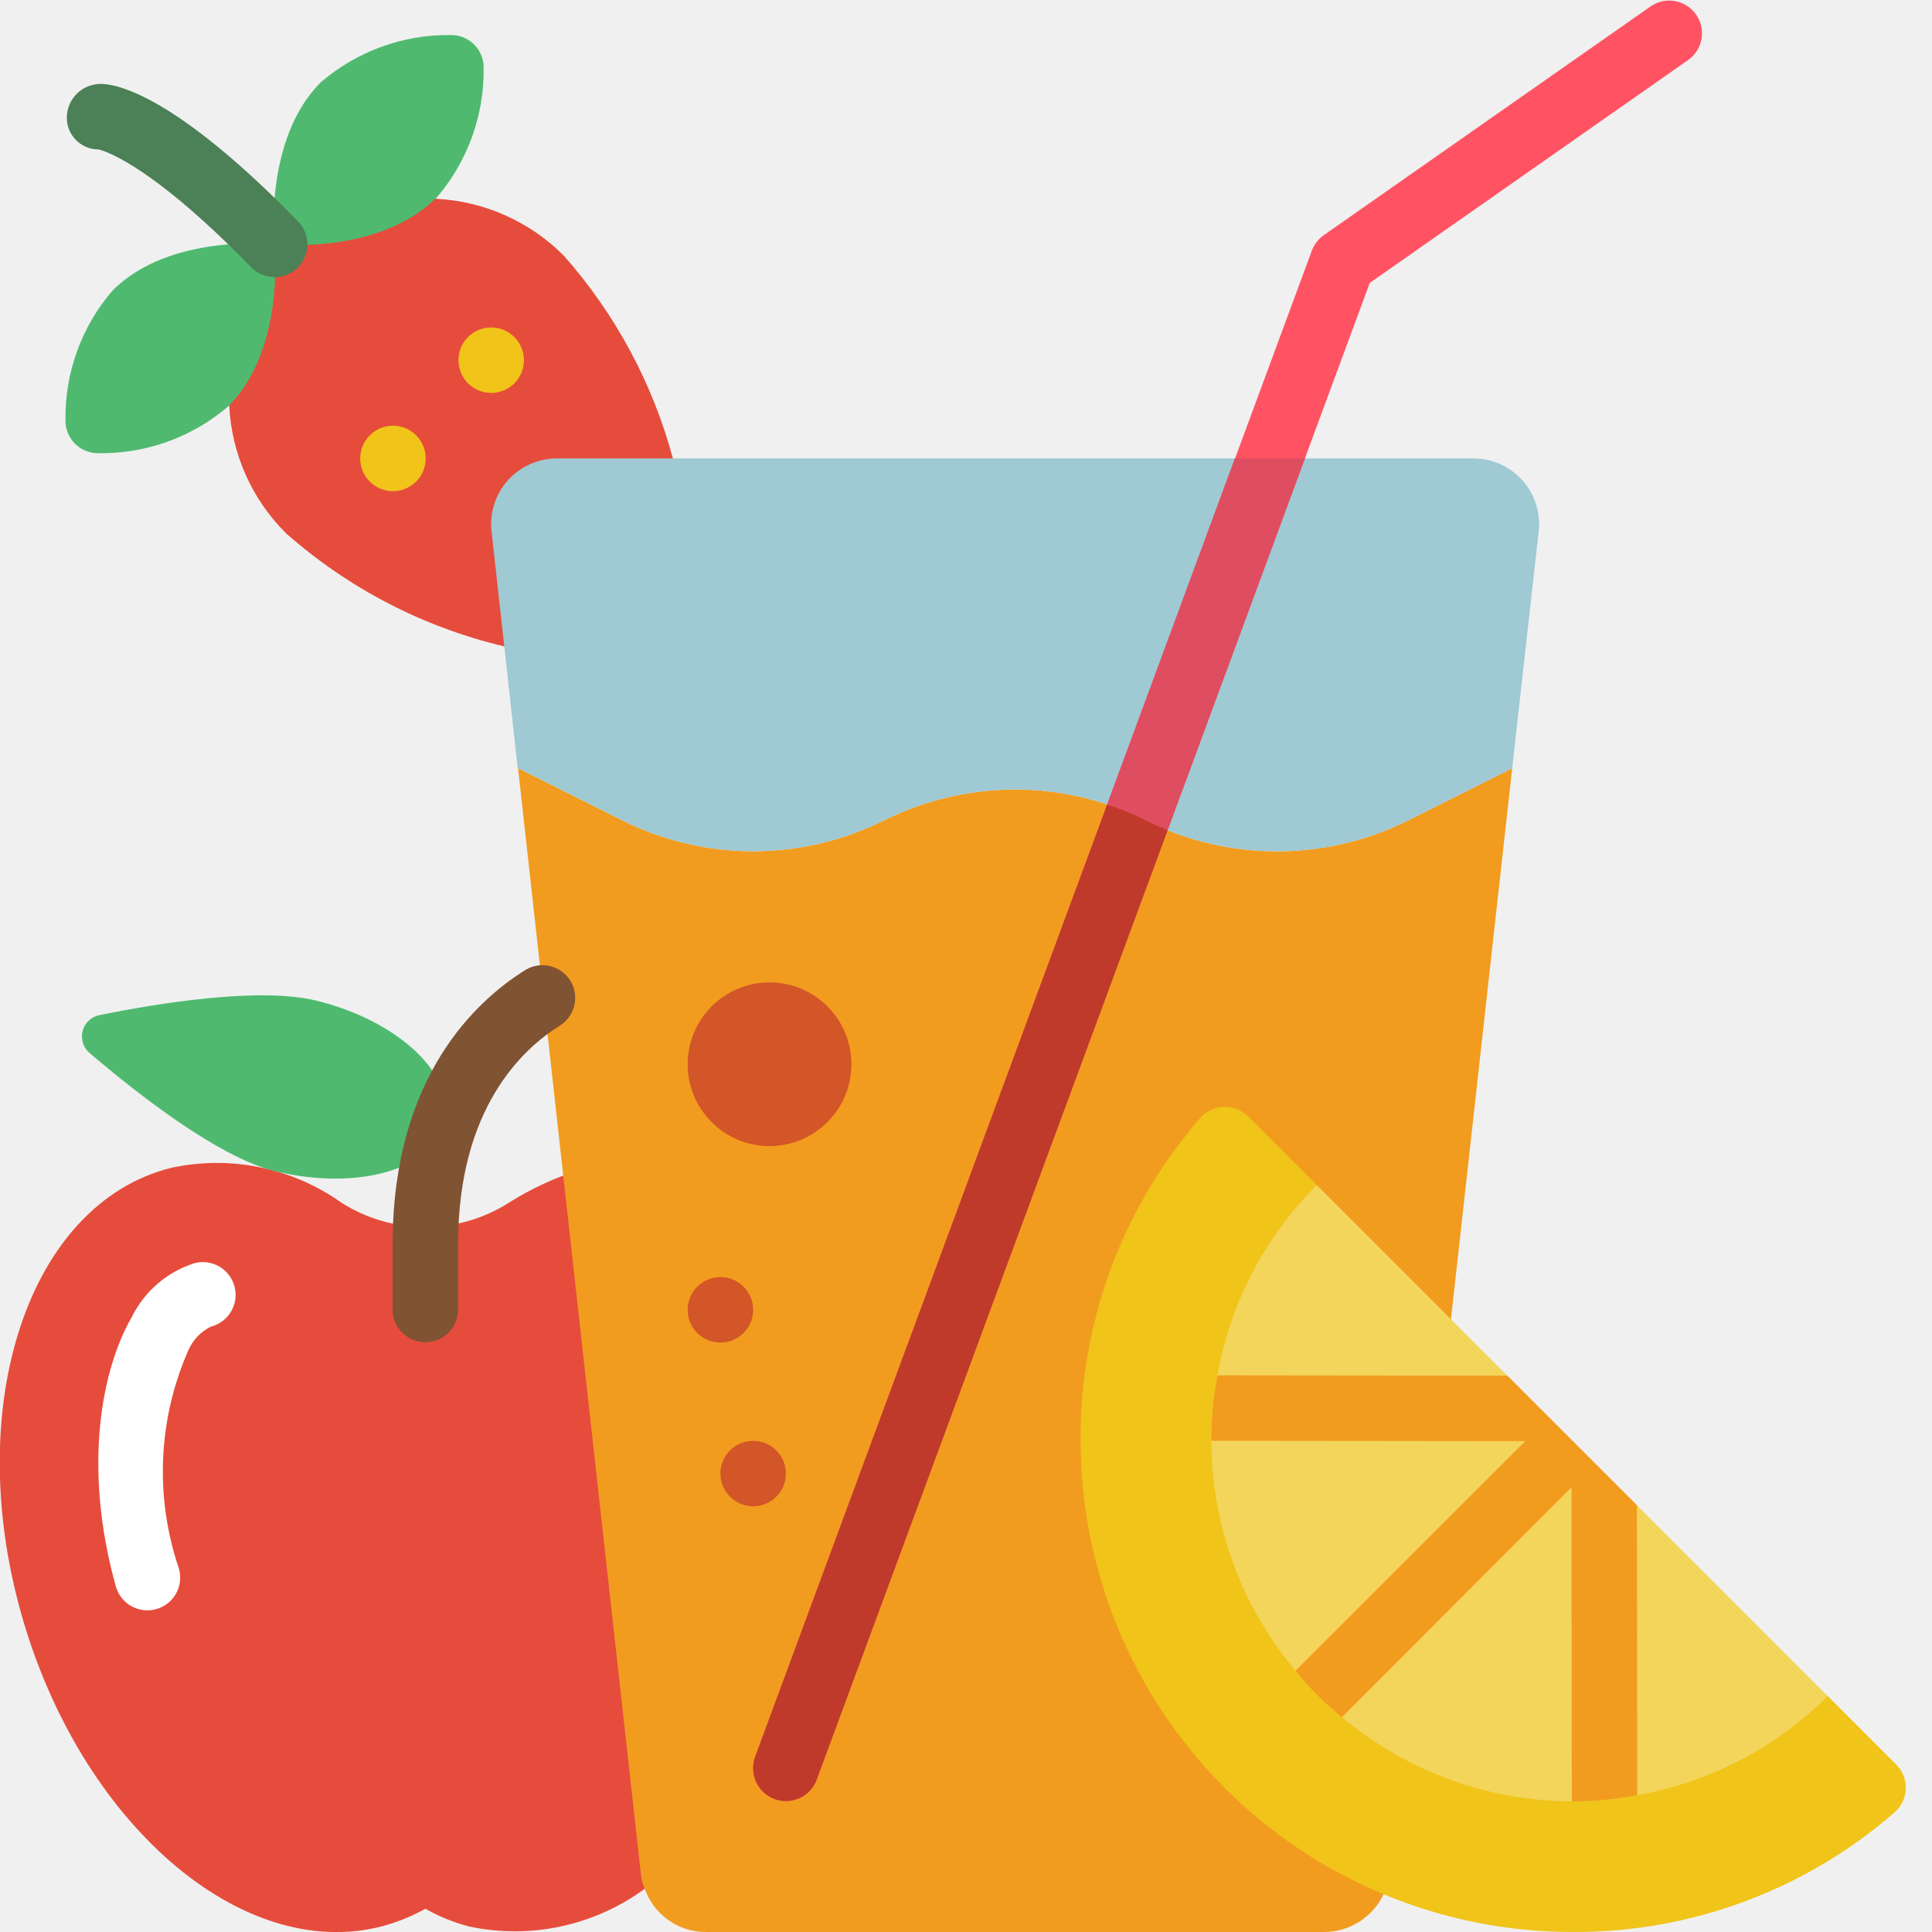
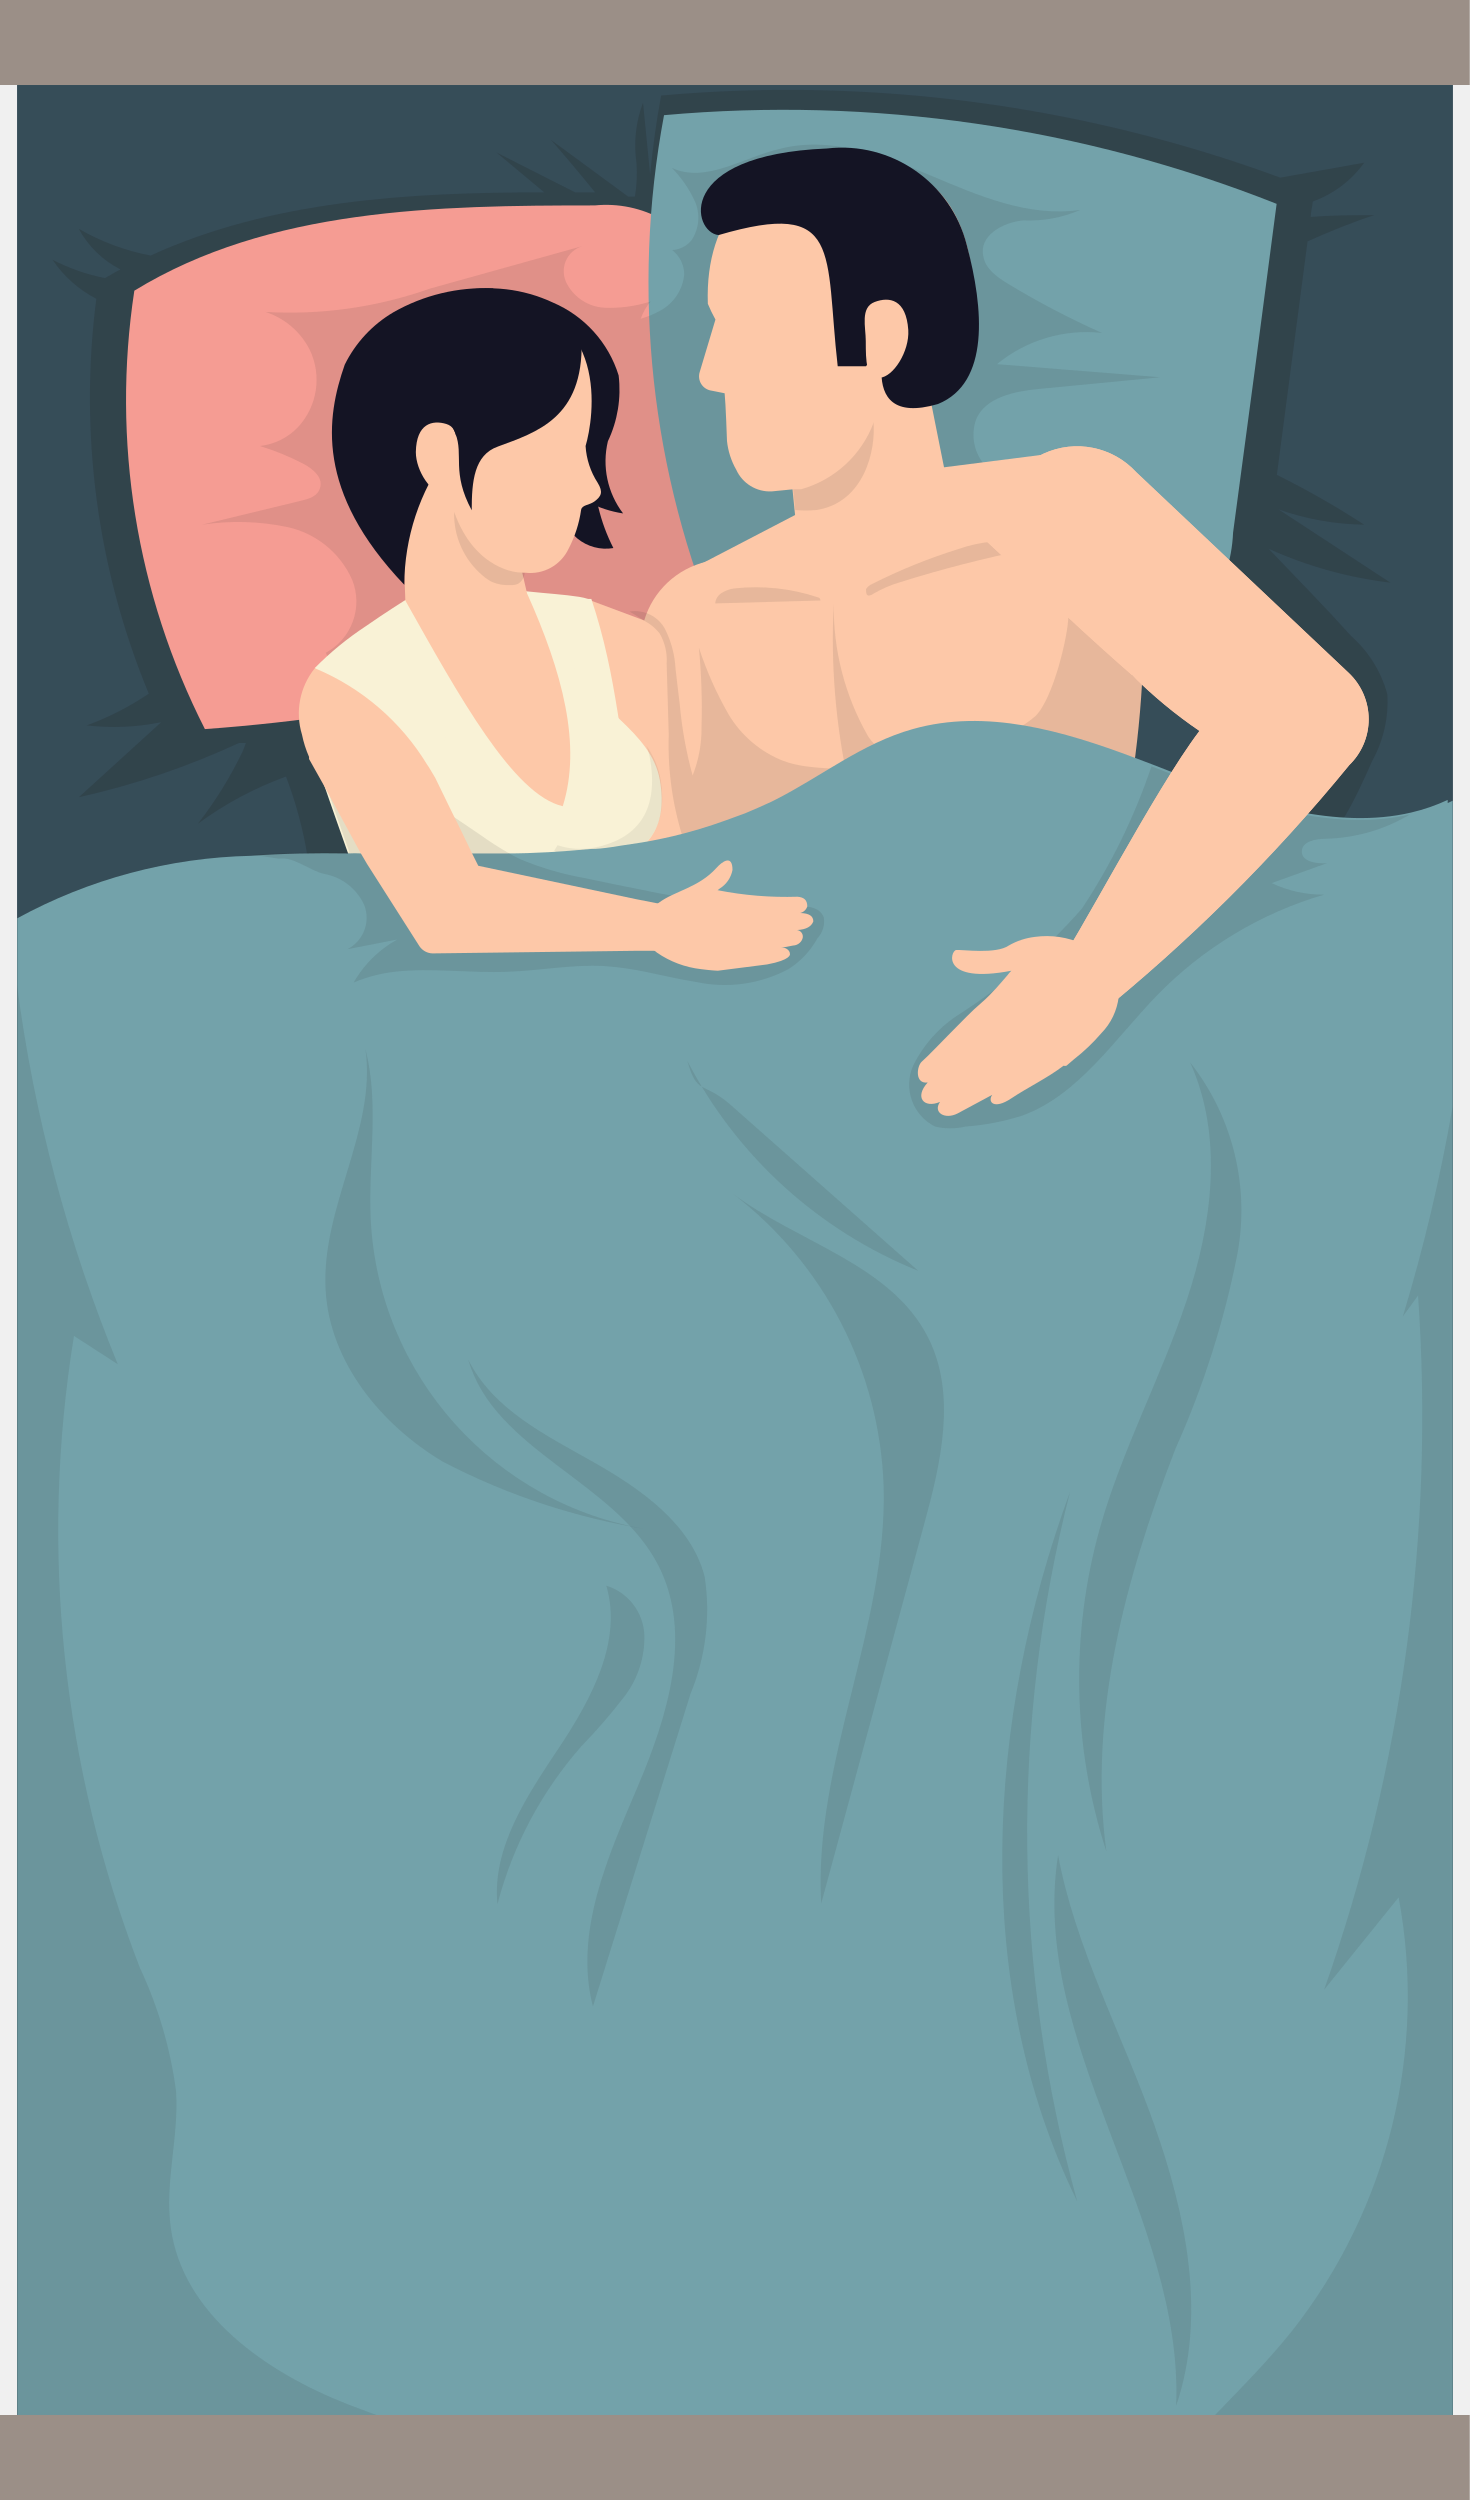
- <svg xmlns="http://www.w3.org/2000/svg" height="512" viewBox="0 0 59 59" width="512">
-   <g id="Page-1" fill="none" fill-rule="evenodd">
-     <g id="044---Fruity-Drink" fill-rule="nonzero" transform="translate(-1)">
-       <path id="Shape" d="m14.3 6.06.01.01c1.475.073 2.869.693 3.91 1.74 1.573 1.779 2.712 3.897 3.33 6.19l-5.15 5.74c-2.47-.585-4.757-1.77-6.66-3.45-1.05-1.039-1.671-2.434-1.74-3.91l1.38-4.92z" fill="#e64c3c" />
-       <path id="Shape" d="m15.77 2.1c.013 1.444-.499 2.844-1.44 3.94-.01.01-.02.02-.03.02-1.76 1.74-4.92 1.4-4.92 1.4s-.34-3.2 1.42-4.95c1.096-.941 2.496-1.453 3.94-1.44.276-.011.544.095.74.29.195.195.301.464.29.74z" fill="#4fba6f" />
-       <path id="Shape" d="m8 12.38-.03.03c-1.097.939-2.497 1.447-3.94 1.43-.276.011-.544-.095-.74-.29-.195-.195-.301-.464-.29-.74-.017-1.445.495-2.847 1.44-3.94 1.75-1.76 4.94-1.41 4.94-1.41s.35 3.15-1.38 4.92z" fill="#4fba6f" />
-       <path id="Shape" d="m9.385 8.461c-.269 0-.527-.108-.716-.3-3.258-3.346-4.656-3.597-4.669-3.598-.261-.001-.51-.109-.691-.297-.181-.188-.277-.442-.268-.703.018-.56.48-1.004 1.041-1 .452 0 2.225.3 6.02 4.2.282.288.364.717.207 1.089-.157.371-.521.613-.924.611z" fill="#4c8056" />
-       <circle id="Oval" cx="16" cy="11" fill="#f0c419" r="1" />
-       <circle id="Oval" cx="13" cy="14" fill="#f0c419" r="1" />
-       <path id="Shape" d="m20.69 57.68c-1.544 1.132-3.498 1.551-5.37 1.15-.465-.122-.912-.303-1.33-.54-.422.235-.873.417-1.34.54-4.29 1.1-9.22-3.18-11.01-9.58-1.79-6.4.26-12.48 4.56-13.58 1.815-.402 3.715-.017 5.23 1.06 1.559.99 3.551.99 5.11 0 .524-.332 1.08-.61 1.66-.83l3.8 10.1c.02.16-1.38 11.54-1.31 11.68z" fill="#e64c3c" />
-       <path id="Shape" d="m5.5 49.177c-.449-0-.843-.3-.963-.732-1.023-3.672-.42-6.655.486-8.222.388-.789 1.082-1.385 1.921-1.649.346-.089.714.013.964.268.25.255.346.625.25.969-.096.344-.368.612-.714.701-.306.148-.549.4-.687.711-.933 2.113-1.037 4.499-.291 6.685.084.302.022.625-.167.875s-.485.395-.799.394z" fill="#fff" />
-       <path id="Shape" d="m14.58 34.29c-.36 1.43-2.68 2.09-5.2 1.47-1.74-.43-4.26-2.42-5.64-3.6-.197-.164-.281-.427-.217-.675.064-.248.265-.437.517-.485 1.76-.36 4.89-.87 6.63-.44 2.52.62 4.27 2.29 3.91 3.73z" fill="#4fba6f" />
-       <path id="Shape" d="m43.25 57.85c-.331.7-1.035 1.147-1.81 1.15h-18.88c-.841.004-1.592-.526-1.87-1.32-.066-.146-.106-.301-.12-.46l-2.37-21.32-1.38-12.44 3.18 1.59c2.518 1.26 5.482 1.26 8 0 2.516-1.253 5.474-1.253 7.99 0l.01.01c2.517 1.25 5.473 1.25 7.99 0l3.19-1.6-1.87 16.83z" fill="#f29c1f" />
-       <path id="Shape" d="m47.99 16.22-.81 7.24-3.19 1.6c-2.517 1.25-5.473 1.25-7.99 0l-.01-.01c-2.516-1.253-5.474-1.253-7.99 0-2.518 1.26-5.482 1.26-8 0l-3.18-1.59h-.01l-.41-3.72-.39-3.52c-.061-.565.121-1.13.5-1.553.38-.423.921-.666 1.49-.667h28c.569.001 1.11.243 1.49.667.38.423.561.988.5 1.553z" fill="#9fc9d3" />
-       <path id="Shape" d="m25 55c-.327 0-.634-.16-.821-.429s-.231-.612-.117-.918l17-46c.071-.191.198-.355.365-.472l10-7c.452-.296 1.058-.18 1.368.263.31.443.212 1.052-.222 1.375l-9.743 6.821-16.892 45.707c-.145.393-.519.653-.938.653z" fill="#ff5364" />
-       <g fill="#d25627">
-         <circle id="Oval" cx="24.5" cy="32.5" r="2.5" />
-         <circle id="Oval" cx="23" cy="40" r="1" />
-         <circle id="Oval" cx="24" cy="45" r="1" />
-       </g>
-       <path id="Shape" d="m58.83 55.37c-2.719 2.357-6.201 3.647-9.8 3.63-3.987.002-7.811-1.581-10.63-4.4-2.819-2.819-4.402-6.643-4.4-10.63-.017-3.599 1.273-7.081 3.63-9.8.178-.219.44-.353.722-.368.282-.015.557.089.758.288l2.1 2.1c-4.272 4.314-4.254 11.269.038 15.562 4.293 4.293 11.248 4.31 15.562.038l2.1 2.1c.199.201.303.476.288.758-.015.282-.149.544-.368.722z" fill="#f0c419" />
-       <path id="Shape" d="m56.81 51.79c-1.579 1.584-3.608 2.642-5.81 3.03-.652.129-1.315.192-1.98.19h-.02c-2.569-.009-5.053-.919-7.02-2.57-.525-.419-1.001-.895-1.42-1.42-1.651-1.967-2.561-4.451-2.57-7.02v-.02c-.002-.665.061-1.328.19-1.98.388-2.202 1.446-4.231 3.03-5.81z" fill="#f3d55b" />
-       <path id="Shape" d="m51 54.82c-.652.129-1.315.192-1.98.19h-.02l-.01-9.59-7.01 7.02c-.525-.419-1.001-.895-1.42-1.42l7.02-7.01-9.59-.01v-.02c-.002-.665.061-1.328.19-1.98l8.85.01 3.96 3.96z" fill="#f29c1f" />
-       <path id="Shape" d="m13.99 40.99c-.552 0-1-.448-1-1v-2c0-5.1 2.552-7.44 4.074-8.381.468-.271 1.067-.121 1.352.339.285.46.152 1.063-.3 1.361-1.168.721-3.126 2.547-3.126 6.679v2c.001.266-.105.52-.292.708-.188.188-.442.294-.708.294z" fill="#805333" />
-       <path id="Shape" d="m40.85 14-4.19 11.35c-.22-.09-.44-.18-.66-.29l-.01-.01c-.379-.193-.774-.354-1.18-.48l3.9-10.57z" fill="#df4d60" />
-       <path id="Shape" d="m36 25.06c.22.11.44.2.66.29l-10.72 29c-.146.392-.522.651-.94.65-.119-0-.237-.021-.35-.06-.516-.197-.778-.771-.59-1.29l10.75-29.08c.406.126.801.287 1.18.48z" fill="#c03a2b" />
+ <svg xmlns="http://www.w3.org/2000/svg" viewBox="0 0 56.02 95.29">
+   <defs>
+     <style>.cls-1{fill:#364d58;}.cls-2,.cls-5,.cls-8{fill:#1d1d1b;}.cls-2{opacity:0.2;}.cls-3{fill:#f59c93;}.cls-4{fill:#73a2aa;}.cls-5{opacity:0.1;}.cls-6{fill:#fdc8a8;}.cls-7{fill:#141424;}.cls-8{opacity:0.07;}.cls-9{fill:#ffc990;}.cls-10{fill:#f9f2d6;}.cls-11{fill:#9b8f87;}</style>
+   </defs>
+   <g id="Layer_2" data-name="Layer 2">
+     <g id="Layer_1-2" data-name="Layer 1">
+       <rect class="cls-1" x="0.65" y="2.59" width="54.73" height="89.66" />
+       <path class="cls-2" d="M51.5,24.24c-1-1.11-2.09-2.22-3.14-3.32A15.81,15.81,0,0,0,53,22.21l-4.26-2.79A10.23,10.23,0,0,0,52,20a33.22,33.22,0,0,0-3.33-1.9l1.17-8.9c.83-.37,1.68-.72,2.54-1-.81,0-1.61,0-2.42.07,0-.2.06-.39.08-.59A4.12,4.12,0,0,0,52,6.2l-3.2.57a54.33,54.33,0,0,0-23.6-3.13c-.19,1-.32,2-.42,3l-.27-2.73a4.61,4.61,0,0,0-.25,2.31,5.39,5.39,0,0,1-.06,1.27l-.26,0L21,5.33q.87,1,1.68,2h-.76l-3-1.52,1.82,1.52c-5.15,0-10.43.31-15,2.41A8.75,8.75,0,0,1,3,8.72a3.72,3.72,0,0,0,1.59,1.55c-.2.1-.39.22-.59.33a7.7,7.7,0,0,1-2-.7,4.52,4.52,0,0,0,1.67,1.49,29.46,29.46,0,0,0,2,15.05,11,11,0,0,1-2.37,1.21,9,9,0,0,0,2.84-.12.08.08,0,0,1,0,0L3,30.39a30.14,30.14,0,0,0,6.11-2.07l.26,0a3.42,3.42,0,0,1-.13.34,15.25,15.25,0,0,1-1.7,2.74A13.37,13.37,0,0,1,10.9,29.6a15.58,15.58,0,0,1,.83,3.1l3,.19a14.51,14.51,0,0,1-1.07-2.12,6.26,6.26,0,0,0-1.1-1.71l.08,0A.71.71,0,0,0,13,28.4a.9.9,0,0,0-.34-.56,76,76,0,0,0,14.53-3.79c.1.26.21.53.32.79l14.74.33c1.69,0,3.61,0,4.79-1.21,1.08,3,2.48,6,2.39,9.19,1.43-.94,2.19-2.6,2.88-4.16a4.64,4.64,0,0,0,.57-2.53A4.58,4.58,0,0,0,51.5,24.24Z" />
+       <path class="cls-3" d="M25.25,8.37a4.38,4.38,0,0,0-2.58-.54c-6,0-12.41.1-17.55,3.25A27.67,27.67,0,0,0,7.81,27.79,70.3,70.3,0,0,0,28.73,23a84.76,84.76,0,0,0-2.19-12.27A4.15,4.15,0,0,0,25.25,8.37Z" />
+       <path class="cls-4" d="M46,23.3a5.72,5.72,0,0,0,1-3Q47.85,14,48.66,7.77A51,51,0,0,0,25.31,4.39a34.6,34.6,0,0,0,2.17,19.92l13.85.3C43,24.65,44.94,24.59,46,23.3Z" />
+       <path class="cls-5" d="M39.65,14.82l4.57-.44L38,13.88a5.37,5.37,0,0,1,4-1.19,32.23,32.23,0,0,1-3.59-1.88c-.41-.25-.86-.57-.93-1.05C37.31,9,38.19,8.48,39,8.4A4.86,4.86,0,0,0,41.18,8c-2,.29-3.9-.55-5.73-1.32s-3.83-1.51-5.75-1C28.32,6,26.9,7,25.61,6.4a4.51,4.51,0,0,1,.87,1.26,1.55,1.55,0,0,1-.11,1.48,1,1,0,0,1-.75.39,1.19,1.19,0,0,1,.46.93,1.76,1.76,0,0,1-.93,1.39,3.39,3.39,0,0,1-.73.3,2.07,2.07,0,0,1,.38-.66,5.06,5.06,0,0,1-1.76.24,1.73,1.73,0,0,1-1.43-.91,1,1,0,0,1,.59-1.44L16.39,11a16,16,0,0,1-6.27.89,2.89,2.89,0,0,1,1.69,1.45,2.65,2.65,0,0,1-.45,2.94A2.36,2.36,0,0,1,9.91,17a10,10,0,0,1,1.66.68c.35.19.73.5.64.88s-.46.46-.79.54L7.7,20a9.15,9.15,0,0,1,3.26.09,3.52,3.52,0,0,1,2.46,2,2.22,2.22,0,0,1-1,2.79c1.53,4,25.93-1.26,24.27-5.63-.36-.94,1.52-.77,2.44-.36a5.21,5.21,0,0,1-1.53-1.09A1.77,1.77,0,0,1,37.2,16C37.55,15.13,38.69,14.91,39.65,14.82Z" />
+       <polygon class="cls-6" points="22.52 22.89 26.32 24.31 25.24 29.21 22.32 28.14 22.52 22.89" />
+       <polygon class="cls-6" points="25.81 37.92 29.68 36.42 29.12 25.44 25.5 25.67 25.86 37.66 25.81 37.92" />
+       <path class="cls-6" d="M29.78,21.61l-1.59-.25a3.19,3.19,0,0,0-1.66.17h0a3.25,3.25,0,0,0-2.07,2.54l-2.28,9.84-4.47,2.25L18,40.24l.86-.17h.05A24.87,24.87,0,0,0,26,37.19a32.93,32.93,0,0,0,1.82-4.32.56.56,0,0,0,0-.12c.14-.38.26-.78.38-1.17s.17-.55.24-.83A35.58,35.58,0,0,0,29.78,21.61Z" />
+       <path class="cls-6" d="M40.17,17.22l1.41,4,1.59,4.52.36.31a40.07,40.07,0,0,1-1.48,8.7A26.35,26.35,0,0,1,40.88,38c-.13.31-.27.62-.42.92l-.27.56a25.31,25.31,0,0,1-2.67,4.19c-.36.46-.73.91-1.13,1.36l-.47.51-.09.09c-.26.28-.53.55-.81.82l-4.68-3-2.5-1.59c0-.44.07-.88.1-1.31l0-.47a54.23,54.23,0,0,0-.11-7.33l0-.42h0c0-.58-.1-1.16-.16-1.75-.1-1-.22-2-.35-3.09a.11.11,0,0,0,0,0h0c-.23-1.88-.5-3.83-.78-5.9h0l6.55-3.41,6.67-.85h0Z" />
+       <path class="cls-6" d="M36,17.9c-.27,1.71-5.61,2.5-5.61,2.5l-.1-.91-.08-.81-.11-1.09L30,16.14l-.08-.66-.3-2.63a48.1,48.1,0,0,0,5.31-.12l.4,1.82Z" />
+       <path class="cls-5" d="M31.12,19.44a4.46,4.46,0,0,1-.81,0l-.08-.81-.81.08a1.41,1.41,0,0,1-1.36-.83,5.12,5.12,0,0,1-.31-2.15,13.33,13.33,0,0,1,2.21.36c1.32.27,2.71.5,3.33-.18,0,.05,0,.1,0,.15C33.4,17.17,32.93,19.16,31.12,19.44Z" />
+       <path class="cls-6" d="M36.67,14.23c-.13.4-.72.39-1.38.32a8,8,0,0,0-1.76-.15,3.71,3.71,0,0,1-.23,1.71,4.15,4.15,0,0,1-2.77,2.54l-.3,0-.81.08a1.41,1.41,0,0,1-1.36-.83,2.79,2.79,0,0,1-.35-1.09s-.05-1.47-.09-1.82l-.5-.1a.55.55,0,0,1-.45-.71l.6-2a5.61,5.61,0,0,1-.29-.6c-.12-3.43,1.89-5.08,4.11-5.34,1.91-.13,5.51-.63,6,4.51A10.1,10.1,0,0,1,36.67,14.23Z" />
+       <path class="cls-7" d="M35.75,15.4c-3.42,1-1.74-3.12-1.74-3.12s-.7,1.31-1,1.68c-.56,0-.56,0-1.08,0-.5-4.37.21-6.39-4.54-5-1-.09-1.71-3.06,4.13-3.3a4.91,4.91,0,0,1,5.33,3.68C37.5,11.77,37.73,14.6,35.75,15.4Z" />
+       <path class="cls-6" d="M34.62,12.58c.05.81-.57,1.79-1.09,1.82S33,13.78,33,13c0-.53-.22-1.28.34-1.49S34.54,11.4,34.62,12.58Z" />
+       <path class="cls-8" d="M22.65,28.36c0,.1.05.19.07.29s0,.38,0,.56Z" />
+       <path class="cls-8" d="M24.28,34.4l.23.06A.86.86,0,0,1,24.28,34.4Z" />
+       <path class="cls-7" d="M21.19,19.33c-.93-2.33.23-5.13-.8-7.43a2.08,2.08,0,0,1,1.41.92,4.24,4.24,0,0,1,.6,1.6,27.68,27.68,0,0,1,.22,3.29,6.93,6.93,0,0,0,.76,3.18A1.71,1.71,0,0,1,22,20.52,3,3,0,0,1,21.19,19.33Z" />
+       <path class="cls-7" d="M17.45,11.11a5.76,5.76,0,0,1,3.62.42,4.45,4.45,0,0,1,2.51,2.78,4.57,4.57,0,0,1-.41,2.51,3.28,3.28,0,0,0,.58,2.75,4.24,4.24,0,0,1-2.47-1.3c-1.26-1.42-.94-3.94-2.34-5.22a5.28,5.28,0,0,0-3-1.11A2.16,2.16,0,0,1,17.45,11.11Z" />
+       <path class="cls-9" d="M26.68,40.62,16.41,42.79c-.12-1.9-.2-3.52-.2-3.55l.17,0,1.74-.47,1.11-.29,2.26-.61,1.05-.27L24.61,37h0l.09.16.07.11C25.47,38.38,26.1,39.5,26.68,40.62Z" />
+       <path class="cls-10" d="M15.34,43c0-1.31.41-4.4.41-4.47-.21-.37-.45-.88-.73-1.5l-.38-.92-.08-.2c-.44-1.09-.9-2.3-1.31-3.43-.33-.94-.64-1.8-.87-2.48-.11-.31-.2-.58-.27-.8s-.16-.42-.18-.51a1.59,1.59,0,0,1-.11-.77c.07-.84.84-1.26.18-2.46a12.06,12.06,0,0,1,1.94-1.59c.73-.51,1.39-.92,1.51-1a36.92,36.92,0,0,1,3.94-.41l.69.08c.74.08,1.44.12,2,.21h0a2.44,2.44,0,0,1,.34.08l.07,0,.05,0h0a21.79,21.79,0,0,1,.61,2.22h0c.15.67.28,1.4.4,2.15s.26,1.76.36,2.68l0,.2c0,.5.1,1,.14,1.51,0,.18,0,.35.05.52s0,.22,0,.33l.09,1.21a.91.91,0,0,0,0,.17c0,.13,0,.25,0,.37v.13h0c0,.54.06,1.08.08,1.61v.25c0,.12,0,.23,0,.34v0l.26.39,0,0a1,1,0,0,1,.08.11l.07.11c.54.8,1.45,2.19,2.07,3.31Z" />
+       <path class="cls-10" d="M19.88,30.56a2.83,2.83,0,0,0,3.27,2.31c1.48-.31,2.33-1.27,2-3.14s-2.56-2.76-3.3-4.37C21.22,23.92,19.54,29,19.88,30.56Z" />
+       <path class="cls-8" d="M22.65,32.31C24.21,32,25.11,31,24.79,29a2.65,2.65,0,0,0-.15-.57,3.12,3.12,0,0,1,.54,1.28c.3,1.87-.55,2.83-2,3.14a2.73,2.73,0,0,1-2.67-1A2.86,2.86,0,0,0,22.65,32.31Z" />
+       <path class="cls-6" d="M20.09,22.62l-.43-1.85c-1.88-2.53-2.5-2.61-4.38-2.53l.17,4.65c2.05,3.65,4.12,7.41,6,7.84C22.18,28.41,21.44,25.62,20.09,22.62Z" />
+       <path class="cls-6" d="M22.65,19.12c-.2.14-.46.12-.5.31a4.58,4.58,0,0,1-.48,1.49,1.61,1.61,0,0,1-1.64.91h-.21s-1.68-.05-2.48-2.31c-.07-.23-.14-.47-.2-.74A4.36,4.36,0,0,1,14.59,17c-.36-1-1.09-.24-1.09-1.27.23-4.71,3.54-4.42,5.28-4.39,4.54.31,3.85,4.62,3.54,5.66a2.89,2.89,0,0,0,.46,1.4C23,18.76,22.92,18.92,22.65,19.12Z" />
+       <path class="cls-7" d="M18.93,11.65a.4.4,0,0,0-.1-.35c-.08-.07.05-.3-.06-.31A7,7,0,0,0,15,11.9a4.76,4.76,0,0,0-1.86,2c-.7,2-1.14,4.82,2.27,8.39a8.5,8.5,0,0,1,1.65-5,19,19,0,0,0,1.45-3.71A7.69,7.69,0,0,0,18.93,11.65Z" />
+       <path class="cls-6" d="M15.85,17.23c0,.73.6,1.6,1.08,1.6s.44-.59.46-1.33c0-.48.15-1.18-.38-1.34S15.87,16.14,15.85,17.23Z" />
+       <path class="cls-7" d="M16.23,14.47a1.87,1.87,0,0,1,.24-1.32c.34-.64.62-1.33,1.29-1.59s1.87-.64,2.41-.17,2,.73,2,1.63c.06,2.91-1.7,3.45-3.19,4-.91.32-1,1.33-1,2.43-.78-1.45-.3-2.11-.62-2.92S16.43,15.25,16.23,14.47Z" />
+       <path class="cls-10" d="M21,30.73c1.6.25-.59,3.13-2.07,3.44a2.42,2.42,0,0,1-3.12-2.05c-.5-1.9,1.75-3.63,1.25-5.33C16.85,26.22,19.88,30.56,21,30.73Z" />
+       <path class="cls-5" d="M20,21.83a.54.54,0,0,1-.25.42.6.6,0,0,1-.3.05,1.52,1.52,0,0,1-.7-.12,1.67,1.67,0,0,1-.35-.24,3.06,3.06,0,0,1-1.09-2.43c.8,2.26,2.48,2.31,2.48,2.31Z" />
+       <path class="cls-5" d="M29.85,29a4.23,4.23,0,0,1-2.08-1.77,13.75,13.75,0,0,1-1.13-2.54,24.57,24.57,0,0,1,.1,3,4.89,4.89,0,0,1-.34,1.87,15.45,15.45,0,0,1-.49-2.7c-.05-.45-.11-.9-.16-1.35a3.82,3.82,0,0,0-.4-1.53A1.3,1.3,0,0,0,24,23.31l.61.38a1.79,1.79,0,0,1,.53.45,2,2,0,0,1,.27,1.15L25.49,28a11.8,11.8,0,0,0,.61,4.15.22.22,0,0,0,.1.14.26.26,0,0,0,.17,0l.53-.2c.05.09.09.18.13.27a5.3,5.3,0,0,0,2.44-.9,33,33,0,0,1,4-1.85C32.29,29.15,31,29.43,29.85,29Z" />
+       <path class="cls-5" d="M32.52,29.9h3.93a13.29,13.29,0,0,0,3-.82,2,2,0,0,0,.91-.61.94.94,0,0,0,.12-.22c-.06.55-.13,1.1-.22,1.65h2.87c.2-1.29.34-2.6.42-3.84l-.36-.31a28.25,28.25,0,0,0,3.47,2.66c-.39.51-.76,1-1.12,1.49h1L48.43,27l-6.85-5.79-.92-.78c0,1,.06,2,.06,3v.07c0,.69-.57,3.14-1.26,3.8a4.22,4.22,0,0,1-1.76.9,14.55,14.55,0,0,1-2.91.57,2.1,2.1,0,0,1-1.06-.1,1.84,1.84,0,0,1-.65-.62A9.86,9.86,0,0,1,31.78,23a25.78,25.78,0,0,0,.57,6.91Z" />
+       <path class="cls-5" d="M27.26,23l3.95-.11s.05,0,.06,0,0-.1-.09-.12a7.46,7.46,0,0,0-3.2-.34,1.16,1.16,0,0,0-.47.17A.52.52,0,0,0,27.26,23Z" />
+       <path class="cls-5" d="M34.31,22.19a48.11,48.11,0,0,1,4.86-1.25,2.2,2.2,0,0,0-1.33-.3,5.73,5.73,0,0,0-1.35.3,21.28,21.28,0,0,0-3.25,1.32.54.54,0,0,0-.23.19c0,.09,0,.23.08.25a.31.31,0,0,0,.2-.07A4.62,4.62,0,0,1,34.31,22.19Z" />
+       <path class="cls-4" d="M55.37,30.52V93.18c-3.61.3-7.15.44-10.58.48-10.5.11-20.12-.78-28.78-1.07h0a83.7,83.7,0,0,0-15.35.59V35a19.46,19.46,0,0,1,8.91-2.38c1.23-.09,2.47-.11,3.69-.09a4.68,4.68,0,0,1,.53,0H15l3,0h1.29c1.07,0,2.15-.07,3.22-.17.52,0,1.05-.12,1.57-.19s1.06-.18,1.58-.3a18.47,18.47,0,0,0,2-.6L28.4,31h0c.33-.14.66-.28,1-.44l.14-.07c1.76-.89,3.32-2.16,5.25-2.7,2.79-.79,5.72.06,8.48,1.1l.66.25,1.05.41c2.78,1.09,6,2.08,8.81,1.42a7.15,7.15,0,0,0,1.39-.48v.12Z" />
+       <path class="cls-5" d="M31.16,35.76a3.22,3.22,0,0,1-1.11,1.18,5.16,5.16,0,0,1-3.51.49c-.63-.1-1.27-.25-1.9-.38A11.63,11.63,0,0,0,23,36.82c-1.22-.06-2.44.18-3.66.22-1.42.06-2.9-.16-4.3,0a5.71,5.71,0,0,0-1.56.41,4.29,4.29,0,0,1,1.18-1.33,3.94,3.94,0,0,1,.48-.31l-.56.11-1.34.26a1.34,1.34,0,0,0,.64-1.69,2.08,2.08,0,0,0-1.52-1.18c-.56-.12-1.16-.67-1.73-.58l-1-.15c1.23-.09,2.47-.11,3.69-.09-.33-.94-.64-1.8-.87-2.48l-.6-1.07,0-.08a4.17,4.17,0,0,1-.27-.85.86.86,0,0,1,.36-.08,2.79,2.79,0,0,1,1.46.56l4.15,2.82.74.5a12.26,12.26,0,0,0,1.14.73h0c.13.08.27.14.4.21a11.59,11.59,0,0,0,2.46.72c.68.14,1.36.29,2.05.42a27.27,27.27,0,0,0,5.9.64c.44,0,1,0,1.16.44A.94.94,0,0,1,31.16,35.76Z" />
+       <path class="cls-6" d="M25.3,34.48v1.76h-1l-7.81.1a.62.62,0,0,1-.5-.27l-2-3.14-.27-.46L12.38,30l-.6-1.07,0-.08a4.17,4.17,0,0,1-.27-.85A2.75,2.75,0,0,1,12,25.47h0a9.1,9.1,0,0,1,4.29,3.69,1.63,1.63,0,0,1,.11.17l.19.32.55,1.13.22.45.05.09.6,1.24.22.44,6,1.27Z" />
+       <path class="cls-6" d="M31,35.12c0-.2-.15-.31-.5-.32a.37.37,0,0,0,.27-.25c0-.26-.14-.35-.37-.37a13.45,13.45,0,0,1-3.05-.25h0l.08-.06a1.07,1.07,0,0,0,.49-.71c0-.61-.4-.32-.62-.07-.68.75-1.59.87-2.19,1.32a1.14,1.14,0,0,0-.07,1.9,3.68,3.68,0,0,0,1.68.63c.37.05.64.06.64.06l1.88-.24c.92-.17.87-.39.87-.39,0-.17-.18-.26-.35-.27l.15,0,.32-.06a.39.39,0,0,0,.26-.11.35.35,0,0,0,.11-.21.25.25,0,0,0-.22-.27C30.74,35.43,30.93,35.31,31,35.12Z" />
+       <path class="cls-5" d="M50.58,32.9l-2.11.76a4.54,4.54,0,0,0,2,.44,14.6,14.6,0,0,0-6.36,3.83c-1.62,1.67-3,3.81-5.14,4.59a9.26,9.26,0,0,1-2.17.42,2.52,2.52,0,0,1-1.16,0,1.79,1.79,0,0,1-.84-2.31,4.86,4.86,0,0,1,1.81-2,22.22,22.22,0,0,0,4.63-4,23.3,23.3,0,0,0,2.65-5.42l1.05.41c2.78,1.09,6,2.08,8.81,1.42a6.58,6.58,0,0,1-3.21.93c-.39,0-.92.1-.92.49S50.19,32.93,50.58,32.9Z" />
+       <path class="cls-6" d="M43.31,18l8.12,7.67a2.43,2.43,0,0,1,0,3.49,65.77,65.77,0,0,1-9.69,9.62L40.18,37c.79-1,3.82-6.88,5.54-9.14a17.63,17.63,0,0,1-2.55-2.11c-.77-.67-1.6-1.42-2.45-2.21a0,0,0,0,1,0,0h0l-3.44-3.21,2.08-2.83.42-.21h0A3.06,3.06,0,0,1,43.31,18Z" />
+       <path class="cls-6" d="M43.31,18l8.12,7.67a2.43,2.43,0,0,1,0,3.49,65.77,65.77,0,0,1-9.69,9.62L40.18,37c.79-1,3.82-6.88,5.54-9.14a17.63,17.63,0,0,1-2.55-2.11c-.77-.67-1.6-1.42-2.45-2.21a0,0,0,0,1,0,0h0l-3.44-3.21,2.08-2.83.42-.21h0A3.06,3.06,0,0,1,43.31,18Z" />
+       <path class="cls-6" d="M38.55,37a1.07,1.07,0,0,0-.14.16c-.19.22-.61.73-1,1.06s-.74.71-1.27,1.24c-.17.17-.8.83-1,1s-.28.87.22.8c-.52.57-.14,1,.47.74-.28.4.18.69.67.44l1.32-.71c-.19.27.06.58.72.14s1.37-.77,2-1.25v0a.15.15,0,0,0,.11,0l.28-.24a7.3,7.3,0,0,0,1.05-1A2.38,2.38,0,0,0,42.64,38a2.6,2.6,0,0,0-.14-.87,2.11,2.11,0,0,0-.33-.63,1.56,1.56,0,0,0-.83-.52h0l-.07,0h0a3.3,3.3,0,0,0-1.82-.27,2.58,2.58,0,0,0-1,.33c-.49.34-1.77.15-2,.17S35.84,37.52,38.55,37Z" />
+       <path class="cls-5" d="M14.13,46.47c-.1-2.17.34-4.38-.2-6.48.43,3.09-1.69,6-1.52,9.17.15,2.75,2.11,5.15,4.48,6.56a25.58,25.58,0,0,0,7.83,2.58A12.61,12.61,0,0,1,14.13,46.47Z" />
+       <path class="cls-5" d="M26.32,64.56a8.39,8.39,0,0,0,.54-4.46c-.51-2-2.42-3.34-4.24-4.37s-3.82-2-4.77-3.9c1,3.48,5.61,4.63,7.25,7.85,1.32,2.6.35,5.73-.79,8.41s-2.44,5.57-1.71,8.39Z" />
+       <path class="cls-5" d="M22.16,66.56a21.3,21.3,0,0,0,1.65-1.91,3.69,3.69,0,0,0,.75-2.35,2.06,2.06,0,0,0-1.45-1.86c.62,2.11-.56,4.3-1.78,6.14s-2.58,3.82-2.37,6A14.79,14.79,0,0,1,22.16,66.56Z" />
+       <path class="cls-5" d="M41.92,58.26a21.33,21.33,0,0,0,.25,12.31c-.7-5.2.74-10.45,2.63-15.34a34.36,34.36,0,0,0,2.36-7.41,9.12,9.12,0,0,0-1.8-7.33c1.28,2.82.85,6.14-.13,9.08S42.76,55.27,41.92,58.26Z" />
+       <path class="cls-5" d="M41.06,83.91a52.6,52.6,0,0,1-.27-27.06C37.59,65.56,37,75.6,41.06,83.91Z" />
+       <path class="cls-5" d="M44.83,91.7C46,88.25,45.21,84.43,44,81s-3-6.71-3.67-10.29C39.21,77.86,45.12,84.48,44.83,91.7Z" />
+       <path class="cls-5" d="M35.21,58.15c.65-2.36,1.27-5,.16-7.18-1.42-2.79-4.95-3.6-7.45-5.48a14.66,14.66,0,0,1,5.76,11.15C33.84,62,31,67.18,31.3,72.56Q33.25,65.36,35.21,58.15Z" />
+       <path class="cls-5" d="M26.2,40.44a17.12,17.12,0,0,0,8.8,8l-7.19-6.36C26.78,41.2,26.57,41.76,26.2,40.44Z" />
+       <path class="cls-5" d="M16,92.59a83.7,83.7,0,0,0-15.35.59V37.56A57.88,57.88,0,0,0,4.49,52L2.82,50.92A46.16,46.16,0,0,0,5.33,75a16.05,16.05,0,0,1,1.38,4.7c.12,1.74-.44,3.48-.2,5.21.45,3.3,3.63,5.51,6.74,6.73.59.23,1.2.45,1.81.66Z" />
+       <path class="cls-5" d="M55.37,42.17v51c-3.61.3-7.15.44-10.58.48.43-.48.87-.94,1.33-1.4,1.08-1.12,2.18-2.22,3.14-3.42a20.62,20.62,0,0,0,4.05-16.51l-2.84,3.52a65.74,65.74,0,0,0,3.58-26.46l-.58.8A66.75,66.75,0,0,0,55.37,42.17Z" />
+       <path class="cls-5" d="M26.45,2.43a1.2,1.2,0,0,0,.48.65Z" />
+       <rect class="cls-11" width="56.02" height="3.24" />
+       <rect class="cls-11" y="92.05" width="56.02" height="3.24" />
    </g>
  </g>
</svg>
